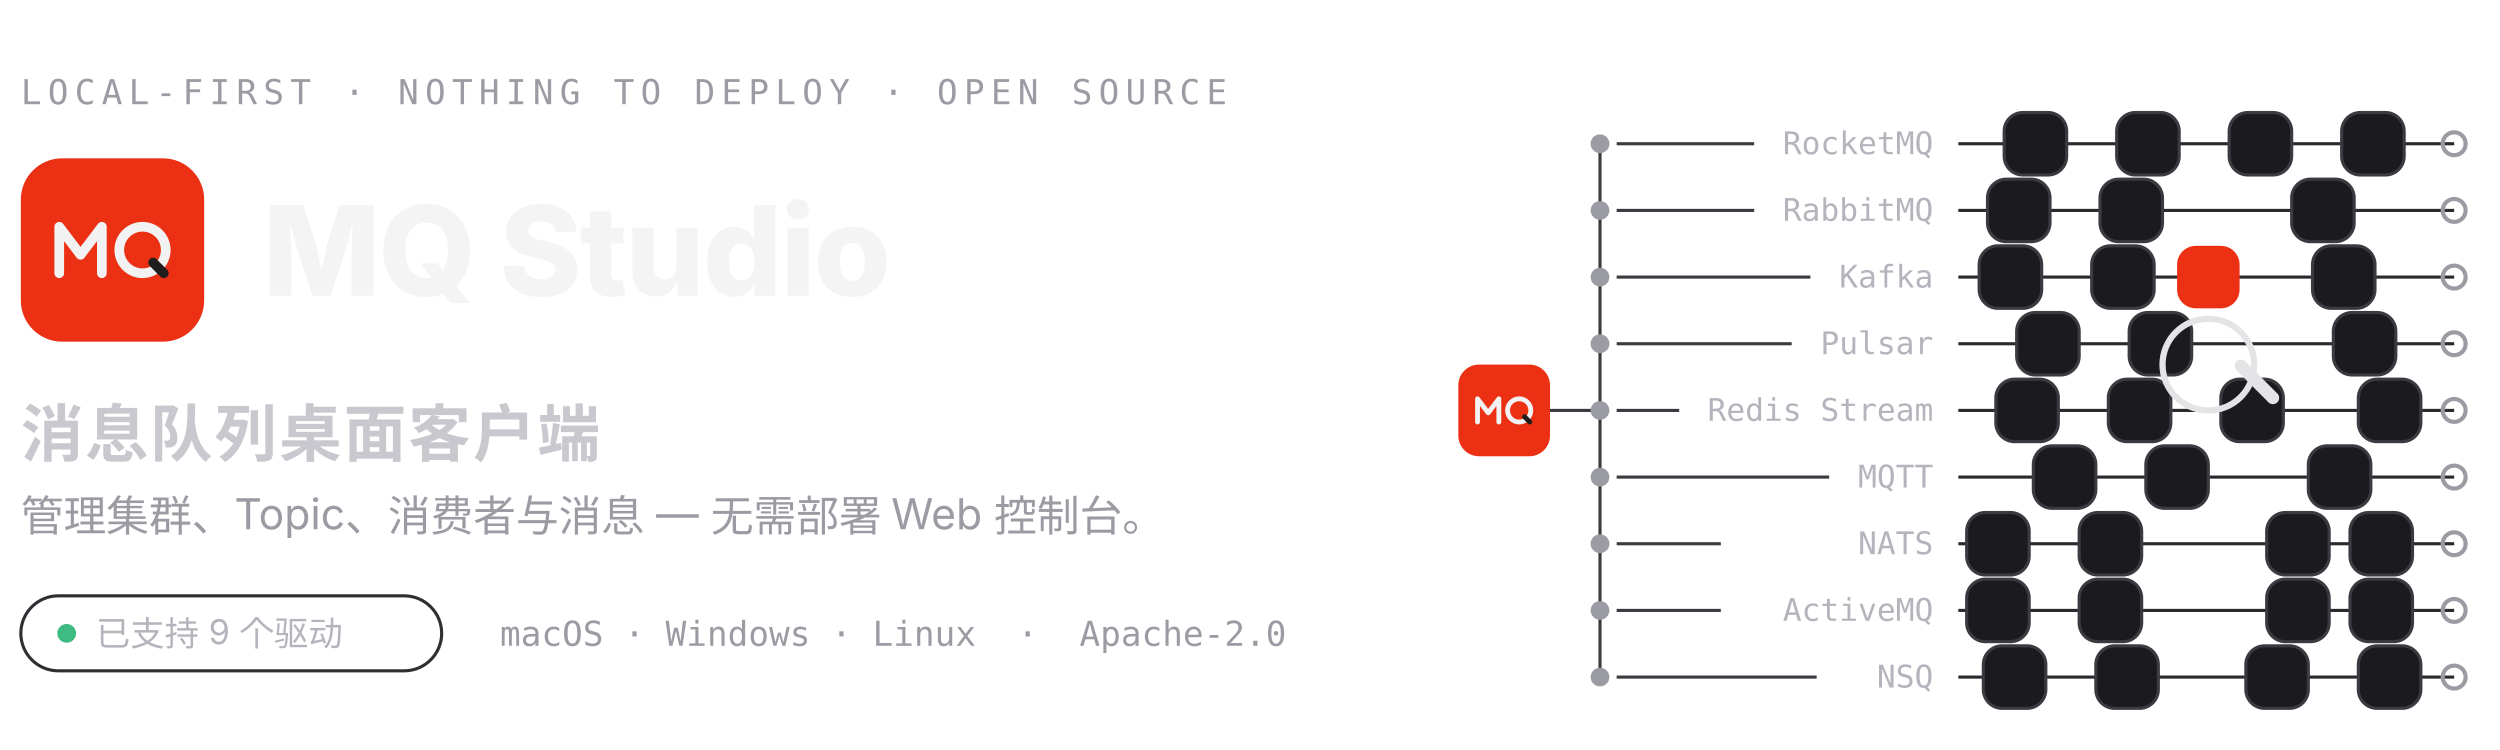
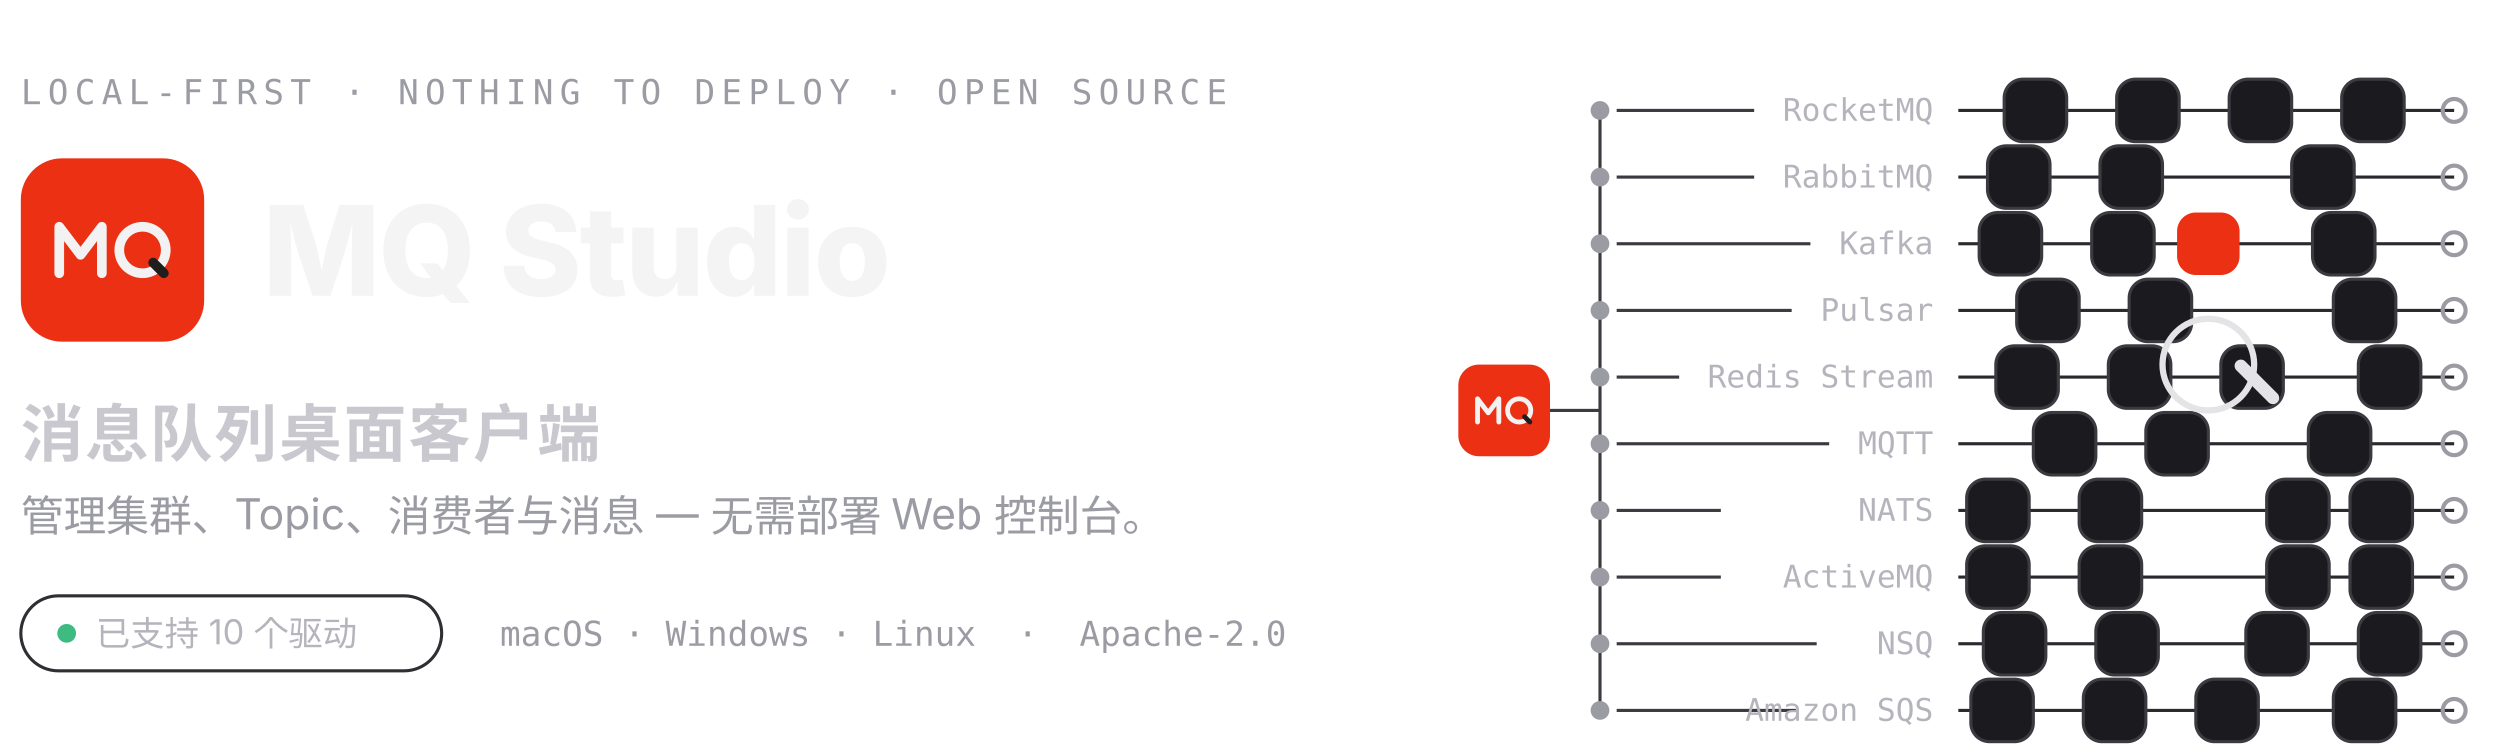
<svg xmlns="http://www.w3.org/2000/svg" width="1200" height="360" viewBox="0 0 1200 360" role="img" aria-labelledby="t d">
  <text x="10" y="50" font-family="ui-monospace,'SF Mono',Menlo,Consolas,monospace" font-size="16.5" letter-spacing="3" fill="#9B9BA3">LOCAL-FIRST · NOTHING TO DEPLOY · OPEN SOURCE</text>
  <g id="lockup">
    <rect x="10" y="76" width="88" height="88" rx="19.8" fill="#EC3013" />
    <g transform="translate(22.86 96.761) scale(0.46478)" fill="none" stroke-width="10">
      <path d="M12 74 L12 26 L34 55 L56 26 L56 74" stroke="#F3F2F2" stroke-linejoin="round" stroke-linecap="round" />
      <circle cx="98" cy="50" r="24" stroke="#F3F2F2" />
      <line x1="109" y1="63" x2="120" y2="74" stroke="#201E1D" stroke-linecap="round" />
    </g>
    <text x="126" y="142" font-family="-apple-system,'PingFang SC','Segoe UI','Microsoft YaHei',system-ui,sans-serif" font-size="60" font-weight="800" letter-spacing="-1" fill="#F4F4F5">MQ Studio</text>
  </g>
  <text x="10" y="219" font-family="-apple-system,'PingFang SC','Segoe UI','Microsoft YaHei',system-ui,sans-serif" font-size="30" font-weight="600" letter-spacing="1" fill="#C8C8CE">消息队列桌面客户端</text>
  <text x="10" y="255" font-family="-apple-system,'PingFang SC','Segoe UI','Microsoft YaHei',system-ui,sans-serif" font-size="20.5" fill="#9B9BA3">管理集群、Topic、消费者与消息 — 无需部署 Web 控制台。</text>
  <g id="meta">
    <rect x="10" y="286" width="202" height="36" rx="18" fill="none" stroke="#2E2E33" stroke-width="1.5" />
    <circle cx="32" cy="304" r="4.5" fill="#3DBB81" />
-     <text x="46" y="310" font-family="-apple-system,'PingFang SC','Segoe UI','Microsoft YaHei',system-ui,sans-serif" font-size="16.5" fill="#B4B4BC">已支持 9 个驱动</text>
+     <text x="46" y="310" font-family="-apple-system,'PingFang SC','Segoe UI','Microsoft YaHei',system-ui,sans-serif" font-size="16.5" fill="#B4B4BC">已支持 10 个驱动</text>
    <text x="240" y="310" font-family="ui-monospace,'SF Mono',Menlo,Consolas,monospace" font-size="16.5" fill="#9B9BA3">macOS · Windows · Linux  ·  Apache-2.0</text>
  </g>
  <g id="drivers">
    <rect x="700" y="175" width="44" height="44" rx="9.9" fill="#EC3013" />
    <g transform="translate(706.43 185.38) scale(0.23239)" fill="none" stroke-width="10">
      <path d="M12 74 L12 26 L34 55 L56 26 L56 74" stroke="#F3F2F2" stroke-linejoin="round" stroke-linecap="round" />
      <circle cx="98" cy="50" r="24" stroke="#F3F2F2" />
      <line x1="109" y1="63" x2="120" y2="74" stroke="#201E1D" stroke-linecap="round" />
    </g>
    <line x1="744" y1="197" x2="768" y2="197" stroke="#3A3A40" stroke-width="1.5" />
-     <line x1="768" y1="69" x2="768" y2="325" stroke="#3A3A40" stroke-width="1.5" />
-     <line x1="776" y1="69" x2="842" y2="69" stroke="#3A3A40" stroke-width="1.5" />
-     <text x="928" y="74" text-anchor="end" font-family="ui-monospace,'SF Mono',Menlo,Consolas,monospace" font-size="15" fill="#B4B4BC">RocketMQ</text>
-     <line x1="940" y1="69" x2="1178" y2="69" stroke="#2A2A2E" stroke-width="1.5" />
-     <circle cx="768" cy="69" r="4.5" fill="#9B9BA3" />
-     <circle cx="1178" cy="69" r="5.5" fill="none" stroke="#9B9BA3" stroke-width="2" />
-     <rect x="962" y="54" width="30" height="30" rx="9" fill="#1B1B1F" stroke="#3A3A40" stroke-width="1.5" />
-     <rect x="1016" y="54" width="30" height="30" rx="9" fill="#1B1B1F" stroke="#3A3A40" stroke-width="1.5" />
-     <rect x="1070" y="54" width="30" height="30" rx="9" fill="#1B1B1F" stroke="#3A3A40" stroke-width="1.5" />
-     <rect x="1124" y="54" width="30" height="30" rx="9" fill="#1B1B1F" stroke="#3A3A40" stroke-width="1.5" />
-     <line x1="776" y1="101" x2="842" y2="101" stroke="#3A3A40" stroke-width="1.5" />
-     <text x="928" y="106" text-anchor="end" font-family="ui-monospace,'SF Mono',Menlo,Consolas,monospace" font-size="15" fill="#B4B4BC">RabbitMQ</text>
-     <line x1="940" y1="101" x2="1178" y2="101" stroke="#2A2A2E" stroke-width="1.5" />
-     <circle cx="768" cy="101" r="4.5" fill="#9B9BA3" />
-     <circle cx="1178" cy="101" r="5.5" fill="none" stroke="#9B9BA3" stroke-width="2" />
-     <rect x="954" y="86" width="30" height="30" rx="9" fill="#1B1B1F" stroke="#3A3A40" stroke-width="1.5" />
-     <rect x="1008" y="86" width="30" height="30" rx="9" fill="#1B1B1F" stroke="#3A3A40" stroke-width="1.5" />
-     <rect x="1100" y="86" width="30" height="30" rx="9" fill="#1B1B1F" stroke="#3A3A40" stroke-width="1.5" />
-     <line x1="776" y1="133" x2="869" y2="133" stroke="#3A3A40" stroke-width="1.5" />
-     <text x="928" y="138" text-anchor="end" font-family="ui-monospace,'SF Mono',Menlo,Consolas,monospace" font-size="15" fill="#B4B4BC">Kafka</text>
-     <line x1="940" y1="133" x2="1178" y2="133" stroke="#2A2A2E" stroke-width="1.5" />
-     <circle cx="768" cy="133" r="4.5" fill="#9B9BA3" />
-     <circle cx="1178" cy="133" r="5.5" fill="none" stroke="#9B9BA3" stroke-width="2" />
-     <rect x="950" y="118" width="30" height="30" rx="9" fill="#1B1B1F" stroke="#3A3A40" stroke-width="1.5" />
-     <rect x="1004" y="118" width="30" height="30" rx="9" fill="#1B1B1F" stroke="#3A3A40" stroke-width="1.5" />
-     <rect x="1110" y="118" width="30" height="30" rx="9" fill="#1B1B1F" stroke="#3A3A40" stroke-width="1.5" />
-     <rect x="1045" y="118" width="30" height="30" rx="9" fill="#EC3013" />
-     <line x1="776" y1="165" x2="860" y2="165" stroke="#3A3A40" stroke-width="1.5" />
-     <text x="928" y="170" text-anchor="end" font-family="ui-monospace,'SF Mono',Menlo,Consolas,monospace" font-size="15" fill="#B4B4BC">Pulsar</text>
-     <line x1="940" y1="165" x2="1178" y2="165" stroke="#2A2A2E" stroke-width="1.5" />
-     <circle cx="768" cy="165" r="4.5" fill="#9B9BA3" />
-     <circle cx="1178" cy="165" r="5.5" fill="none" stroke="#9B9BA3" stroke-width="2" />
-     <rect x="968" y="150" width="30" height="30" rx="9" fill="#1B1B1F" stroke="#3A3A40" stroke-width="1.5" />
-     <rect x="1022" y="150" width="30" height="30" rx="9" fill="#1B1B1F" stroke="#3A3A40" stroke-width="1.5" />
-     <rect x="1120" y="150" width="30" height="30" rx="9" fill="#1B1B1F" stroke="#3A3A40" stroke-width="1.5" />
-     <line x1="776" y1="197" x2="806" y2="197" stroke="#3A3A40" stroke-width="1.5" />
-     <text x="928" y="202" text-anchor="end" font-family="ui-monospace,'SF Mono',Menlo,Consolas,monospace" font-size="15" fill="#B4B4BC">Redis Stream</text>
-     <line x1="940" y1="197" x2="1178" y2="197" stroke="#2A2A2E" stroke-width="1.5" />
-     <circle cx="768" cy="197" r="4.5" fill="#9B9BA3" />
-     <circle cx="1178" cy="197" r="5.5" fill="none" stroke="#9B9BA3" stroke-width="2" />
-     <rect x="958" y="182" width="30" height="30" rx="9" fill="#1B1B1F" stroke="#3A3A40" stroke-width="1.5" />
-     <rect x="1012" y="182" width="30" height="30" rx="9" fill="#1B1B1F" stroke="#3A3A40" stroke-width="1.5" />
-     <rect x="1066" y="182" width="30" height="30" rx="9" fill="#1B1B1F" stroke="#3A3A40" stroke-width="1.5" />
-     <rect x="1132" y="182" width="30" height="30" rx="9" fill="#1B1B1F" stroke="#3A3A40" stroke-width="1.5" />
-     <line x1="776" y1="229" x2="878" y2="229" stroke="#3A3A40" stroke-width="1.5" />
-     <text x="928" y="234" text-anchor="end" font-family="ui-monospace,'SF Mono',Menlo,Consolas,monospace" font-size="15" fill="#B4B4BC">MQTT</text>
-     <line x1="940" y1="229" x2="1178" y2="229" stroke="#2A2A2E" stroke-width="1.5" />
-     <circle cx="768" cy="229" r="4.5" fill="#9B9BA3" />
-     <circle cx="1178" cy="229" r="5.5" fill="none" stroke="#9B9BA3" stroke-width="2" />
-     <rect x="976" y="214" width="30" height="30" rx="9" fill="#1B1B1F" stroke="#3A3A40" stroke-width="1.5" />
-     <rect x="1030" y="214" width="30" height="30" rx="9" fill="#1B1B1F" stroke="#3A3A40" stroke-width="1.5" />
-     <rect x="1108" y="214" width="30" height="30" rx="9" fill="#1B1B1F" stroke="#3A3A40" stroke-width="1.5" />
-     <line x1="776" y1="261" x2="826" y2="261" stroke="#3A3A40" stroke-width="1.5" />
-     <text x="928" y="266" text-anchor="end" font-family="ui-monospace,'SF Mono',Menlo,Consolas,monospace" font-size="15" fill="#B4B4BC">NATS</text>
-     <line x1="940" y1="261" x2="1178" y2="261" stroke="#2A2A2E" stroke-width="1.5" />
-     <circle cx="768" cy="261" r="4.5" fill="#9B9BA3" />
-     <circle cx="1178" cy="261" r="5.5" fill="none" stroke="#9B9BA3" stroke-width="2" />
-     <rect x="944" y="246" width="30" height="30" rx="9" fill="#1B1B1F" stroke="#3A3A40" stroke-width="1.5" />
-     <rect x="998" y="246" width="30" height="30" rx="9" fill="#1B1B1F" stroke="#3A3A40" stroke-width="1.5" />
-     <rect x="1088" y="246" width="30" height="30" rx="9" fill="#1B1B1F" stroke="#3A3A40" stroke-width="1.5" />
-     <rect x="1128" y="246" width="30" height="30" rx="9" fill="#1B1B1F" stroke="#3A3A40" stroke-width="1.5" />
-     <line x1="776" y1="293" x2="826" y2="293" stroke="#3A3A40" stroke-width="1.5" />
-     <text x="928" y="298" text-anchor="end" font-family="ui-monospace,'SF Mono',Menlo,Consolas,monospace" font-size="15" fill="#B4B4BC">ActiveMQ</text>
-     <line x1="940" y1="293" x2="1178" y2="293" stroke="#2A2A2E" stroke-width="1.5" />
-     <circle cx="768" cy="293" r="4.5" fill="#9B9BA3" />
-     <circle cx="1178" cy="293" r="5.5" fill="none" stroke="#9B9BA3" stroke-width="2" />
-     <rect x="944" y="278" width="30" height="30" rx="9" fill="#1B1B1F" stroke="#3A3A40" stroke-width="1.5" />
-     <rect x="998" y="278" width="30" height="30" rx="9" fill="#1B1B1F" stroke="#3A3A40" stroke-width="1.5" />
-     <rect x="1088" y="278" width="30" height="30" rx="9" fill="#1B1B1F" stroke="#3A3A40" stroke-width="1.5" />
-     <rect x="1128" y="278" width="30" height="30" rx="9" fill="#1B1B1F" stroke="#3A3A40" stroke-width="1.5" />
-     <line x1="776" y1="325" x2="872" y2="325" stroke="#3A3A40" stroke-width="1.5" />
-     <text x="928" y="330" text-anchor="end" font-family="ui-monospace,'SF Mono',Menlo,Consolas,monospace" font-size="15" fill="#B4B4BC">NSQ</text>
-     <line x1="940" y1="325" x2="1178" y2="325" stroke="#2A2A2E" stroke-width="1.5" />
-     <circle cx="768" cy="325" r="4.5" fill="#9B9BA3" />
-     <circle cx="1178" cy="325" r="5.5" fill="none" stroke="#9B9BA3" stroke-width="2" />
-     <rect x="952" y="310" width="30" height="30" rx="9" fill="#1B1B1F" stroke="#3A3A40" stroke-width="1.5" />
-     <rect x="1006" y="310" width="30" height="30" rx="9" fill="#1B1B1F" stroke="#3A3A40" stroke-width="1.5" />
-     <rect x="1078" y="310" width="30" height="30" rx="9" fill="#1B1B1F" stroke="#3A3A40" stroke-width="1.5" />
-     <rect x="1132" y="310" width="30" height="30" rx="9" fill="#1B1B1F" stroke="#3A3A40" stroke-width="1.5" />
+     <line x1="768" y1="53" x2="768" y2="341" stroke="#3A3A40" stroke-width="1.5" />
+     <line x1="776" y1="53" x2="842" y2="53" stroke="#3A3A40" stroke-width="1.5" />
+     <text x="928" y="58" text-anchor="end" font-family="ui-monospace,'SF Mono',Menlo,Consolas,monospace" font-size="15" fill="#B4B4BC">RocketMQ</text>
+     <line x1="940" y1="53" x2="1178" y2="53" stroke="#2A2A2E" stroke-width="1.5" />
+     <circle cx="768" cy="53" r="4.5" fill="#9B9BA3" />
+     <circle cx="1178" cy="53" r="5.5" fill="none" stroke="#9B9BA3" stroke-width="2" />
+     <rect x="962" y="38" width="30" height="30" rx="9" fill="#1B1B1F" stroke="#3A3A40" stroke-width="1.5" />
+     <rect x="1016" y="38" width="30" height="30" rx="9" fill="#1B1B1F" stroke="#3A3A40" stroke-width="1.5" />
+     <rect x="1070" y="38" width="30" height="30" rx="9" fill="#1B1B1F" stroke="#3A3A40" stroke-width="1.5" />
+     <rect x="1124" y="38" width="30" height="30" rx="9" fill="#1B1B1F" stroke="#3A3A40" stroke-width="1.5" />
+     <line x1="776" y1="85" x2="842" y2="85" stroke="#3A3A40" stroke-width="1.5" />
+     <text x="928" y="90" text-anchor="end" font-family="ui-monospace,'SF Mono',Menlo,Consolas,monospace" font-size="15" fill="#B4B4BC">RabbitMQ</text>
+     <line x1="940" y1="85" x2="1178" y2="85" stroke="#2A2A2E" stroke-width="1.5" />
+     <circle cx="768" cy="85" r="4.5" fill="#9B9BA3" />
+     <circle cx="1178" cy="85" r="5.5" fill="none" stroke="#9B9BA3" stroke-width="2" />
+     <rect x="954" y="70" width="30" height="30" rx="9" fill="#1B1B1F" stroke="#3A3A40" stroke-width="1.5" />
+     <rect x="1008" y="70" width="30" height="30" rx="9" fill="#1B1B1F" stroke="#3A3A40" stroke-width="1.5" />
+     <rect x="1100" y="70" width="30" height="30" rx="9" fill="#1B1B1F" stroke="#3A3A40" stroke-width="1.5" />
+     <line x1="776" y1="117" x2="869" y2="117" stroke="#3A3A40" stroke-width="1.5" />
+     <text x="928" y="122" text-anchor="end" font-family="ui-monospace,'SF Mono',Menlo,Consolas,monospace" font-size="15" fill="#B4B4BC">Kafka</text>
+     <line x1="940" y1="117" x2="1178" y2="117" stroke="#2A2A2E" stroke-width="1.5" />
+     <circle cx="768" cy="117" r="4.5" fill="#9B9BA3" />
+     <circle cx="1178" cy="117" r="5.5" fill="none" stroke="#9B9BA3" stroke-width="2" />
+     <rect x="950" y="102" width="30" height="30" rx="9" fill="#1B1B1F" stroke="#3A3A40" stroke-width="1.5" />
+     <rect x="1004" y="102" width="30" height="30" rx="9" fill="#1B1B1F" stroke="#3A3A40" stroke-width="1.5" />
+     <rect x="1110" y="102" width="30" height="30" rx="9" fill="#1B1B1F" stroke="#3A3A40" stroke-width="1.5" />
+     <rect x="1045" y="102" width="30" height="30" rx="9" fill="#EC3013" />
+     <line x1="776" y1="149" x2="860" y2="149" stroke="#3A3A40" stroke-width="1.5" />
+     <text x="928" y="154" text-anchor="end" font-family="ui-monospace,'SF Mono',Menlo,Consolas,monospace" font-size="15" fill="#B4B4BC">Pulsar</text>
+     <line x1="940" y1="149" x2="1178" y2="149" stroke="#2A2A2E" stroke-width="1.5" />
+     <circle cx="768" cy="149" r="4.5" fill="#9B9BA3" />
+     <circle cx="1178" cy="149" r="5.5" fill="none" stroke="#9B9BA3" stroke-width="2" />
+     <rect x="968" y="134" width="30" height="30" rx="9" fill="#1B1B1F" stroke="#3A3A40" stroke-width="1.5" />
+     <rect x="1022" y="134" width="30" height="30" rx="9" fill="#1B1B1F" stroke="#3A3A40" stroke-width="1.5" />
+     <rect x="1120" y="134" width="30" height="30" rx="9" fill="#1B1B1F" stroke="#3A3A40" stroke-width="1.5" />
+     <line x1="776" y1="181" x2="806" y2="181" stroke="#3A3A40" stroke-width="1.5" />
+     <text x="928" y="186" text-anchor="end" font-family="ui-monospace,'SF Mono',Menlo,Consolas,monospace" font-size="15" fill="#B4B4BC">Redis Stream</text>
+     <line x1="940" y1="181" x2="1178" y2="181" stroke="#2A2A2E" stroke-width="1.5" />
+     <circle cx="768" cy="181" r="4.5" fill="#9B9BA3" />
+     <circle cx="1178" cy="181" r="5.5" fill="none" stroke="#9B9BA3" stroke-width="2" />
+     <rect x="958" y="166" width="30" height="30" rx="9" fill="#1B1B1F" stroke="#3A3A40" stroke-width="1.5" />
+     <rect x="1012" y="166" width="30" height="30" rx="9" fill="#1B1B1F" stroke="#3A3A40" stroke-width="1.5" />
+     <rect x="1066" y="166" width="30" height="30" rx="9" fill="#1B1B1F" stroke="#3A3A40" stroke-width="1.5" />
+     <rect x="1132" y="166" width="30" height="30" rx="9" fill="#1B1B1F" stroke="#3A3A40" stroke-width="1.5" />
+     <line x1="776" y1="213" x2="878" y2="213" stroke="#3A3A40" stroke-width="1.5" />
+     <text x="928" y="218" text-anchor="end" font-family="ui-monospace,'SF Mono',Menlo,Consolas,monospace" font-size="15" fill="#B4B4BC">MQTT</text>
+     <line x1="940" y1="213" x2="1178" y2="213" stroke="#2A2A2E" stroke-width="1.5" />
+     <circle cx="768" cy="213" r="4.5" fill="#9B9BA3" />
+     <circle cx="1178" cy="213" r="5.5" fill="none" stroke="#9B9BA3" stroke-width="2" />
+     <rect x="976" y="198" width="30" height="30" rx="9" fill="#1B1B1F" stroke="#3A3A40" stroke-width="1.5" />
+     <rect x="1030" y="198" width="30" height="30" rx="9" fill="#1B1B1F" stroke="#3A3A40" stroke-width="1.5" />
+     <rect x="1108" y="198" width="30" height="30" rx="9" fill="#1B1B1F" stroke="#3A3A40" stroke-width="1.5" />
+     <line x1="776" y1="245" x2="826" y2="245" stroke="#3A3A40" stroke-width="1.5" />
+     <text x="928" y="250" text-anchor="end" font-family="ui-monospace,'SF Mono',Menlo,Consolas,monospace" font-size="15" fill="#B4B4BC">NATS</text>
+     <line x1="940" y1="245" x2="1178" y2="245" stroke="#2A2A2E" stroke-width="1.5" />
+     <circle cx="768" cy="245" r="4.5" fill="#9B9BA3" />
+     <circle cx="1178" cy="245" r="5.5" fill="none" stroke="#9B9BA3" stroke-width="2" />
+     <rect x="944" y="230" width="30" height="30" rx="9" fill="#1B1B1F" stroke="#3A3A40" stroke-width="1.5" />
+     <rect x="998" y="230" width="30" height="30" rx="9" fill="#1B1B1F" stroke="#3A3A40" stroke-width="1.5" />
+     <rect x="1088" y="230" width="30" height="30" rx="9" fill="#1B1B1F" stroke="#3A3A40" stroke-width="1.5" />
+     <rect x="1128" y="230" width="30" height="30" rx="9" fill="#1B1B1F" stroke="#3A3A40" stroke-width="1.5" />
+     <line x1="776" y1="277" x2="826" y2="277" stroke="#3A3A40" stroke-width="1.5" />
+     <text x="928" y="282" text-anchor="end" font-family="ui-monospace,'SF Mono',Menlo,Consolas,monospace" font-size="15" fill="#B4B4BC">ActiveMQ</text>
+     <line x1="940" y1="277" x2="1178" y2="277" stroke="#2A2A2E" stroke-width="1.5" />
+     <circle cx="768" cy="277" r="4.5" fill="#9B9BA3" />
+     <circle cx="1178" cy="277" r="5.5" fill="none" stroke="#9B9BA3" stroke-width="2" />
+     <rect x="944" y="262" width="30" height="30" rx="9" fill="#1B1B1F" stroke="#3A3A40" stroke-width="1.5" />
+     <rect x="998" y="262" width="30" height="30" rx="9" fill="#1B1B1F" stroke="#3A3A40" stroke-width="1.5" />
+     <rect x="1088" y="262" width="30" height="30" rx="9" fill="#1B1B1F" stroke="#3A3A40" stroke-width="1.5" />
+     <rect x="1128" y="262" width="30" height="30" rx="9" fill="#1B1B1F" stroke="#3A3A40" stroke-width="1.5" />
+     <line x1="776" y1="309" x2="872" y2="309" stroke="#3A3A40" stroke-width="1.5" />
+     <text x="928" y="314" text-anchor="end" font-family="ui-monospace,'SF Mono',Menlo,Consolas,monospace" font-size="15" fill="#B4B4BC">NSQ</text>
+     <line x1="940" y1="309" x2="1178" y2="309" stroke="#2A2A2E" stroke-width="1.5" />
+     <circle cx="768" cy="309" r="4.5" fill="#9B9BA3" />
+     <circle cx="1178" cy="309" r="5.5" fill="none" stroke="#9B9BA3" stroke-width="2" />
+     <rect x="952" y="294" width="30" height="30" rx="9" fill="#1B1B1F" stroke="#3A3A40" stroke-width="1.5" />
+     <rect x="1006" y="294" width="30" height="30" rx="9" fill="#1B1B1F" stroke="#3A3A40" stroke-width="1.5" />
+     <rect x="1078" y="294" width="30" height="30" rx="9" fill="#1B1B1F" stroke="#3A3A40" stroke-width="1.5" />
+     <rect x="1132" y="294" width="30" height="30" rx="9" fill="#1B1B1F" stroke="#3A3A40" stroke-width="1.5" />
+     <line x1="776" y1="341" x2="862" y2="341" stroke="#3A3A40" stroke-width="1.5" />
+     <text x="928" y="346" text-anchor="end" font-family="ui-monospace,'SF Mono',Menlo,Consolas,monospace" font-size="15" fill="#B4B4BC">Amazon SQS</text>
+     <line x1="940" y1="341" x2="1178" y2="341" stroke="#2A2A2E" stroke-width="1.5" />
+     <circle cx="768" cy="341" r="4.5" fill="#9B9BA3" />
+     <circle cx="1178" cy="341" r="5.5" fill="none" stroke="#9B9BA3" stroke-width="2" />
+     <rect x="946" y="326" width="30" height="30" rx="9" fill="#1B1B1F" stroke="#3A3A40" stroke-width="1.5" />
+     <rect x="1000" y="326" width="30" height="30" rx="9" fill="#1B1B1F" stroke="#3A3A40" stroke-width="1.5" />
+     <rect x="1054" y="326" width="30" height="30" rx="9" fill="#1B1B1F" stroke="#3A3A40" stroke-width="1.5" />
+     <rect x="1120" y="326" width="30" height="30" rx="9" fill="#1B1B1F" stroke="#3A3A40" stroke-width="1.5" />
  </g>
  <g id="inspect">
    <circle cx="1060" cy="175" r="22" fill="none" stroke="#E4E4E7" stroke-width="3" />
    <line x1="1075.6" y1="175.6" x2="1091" y2="191" stroke="#E4E4E7" stroke-width="6" stroke-linecap="round" />
  </g>
</svg>
